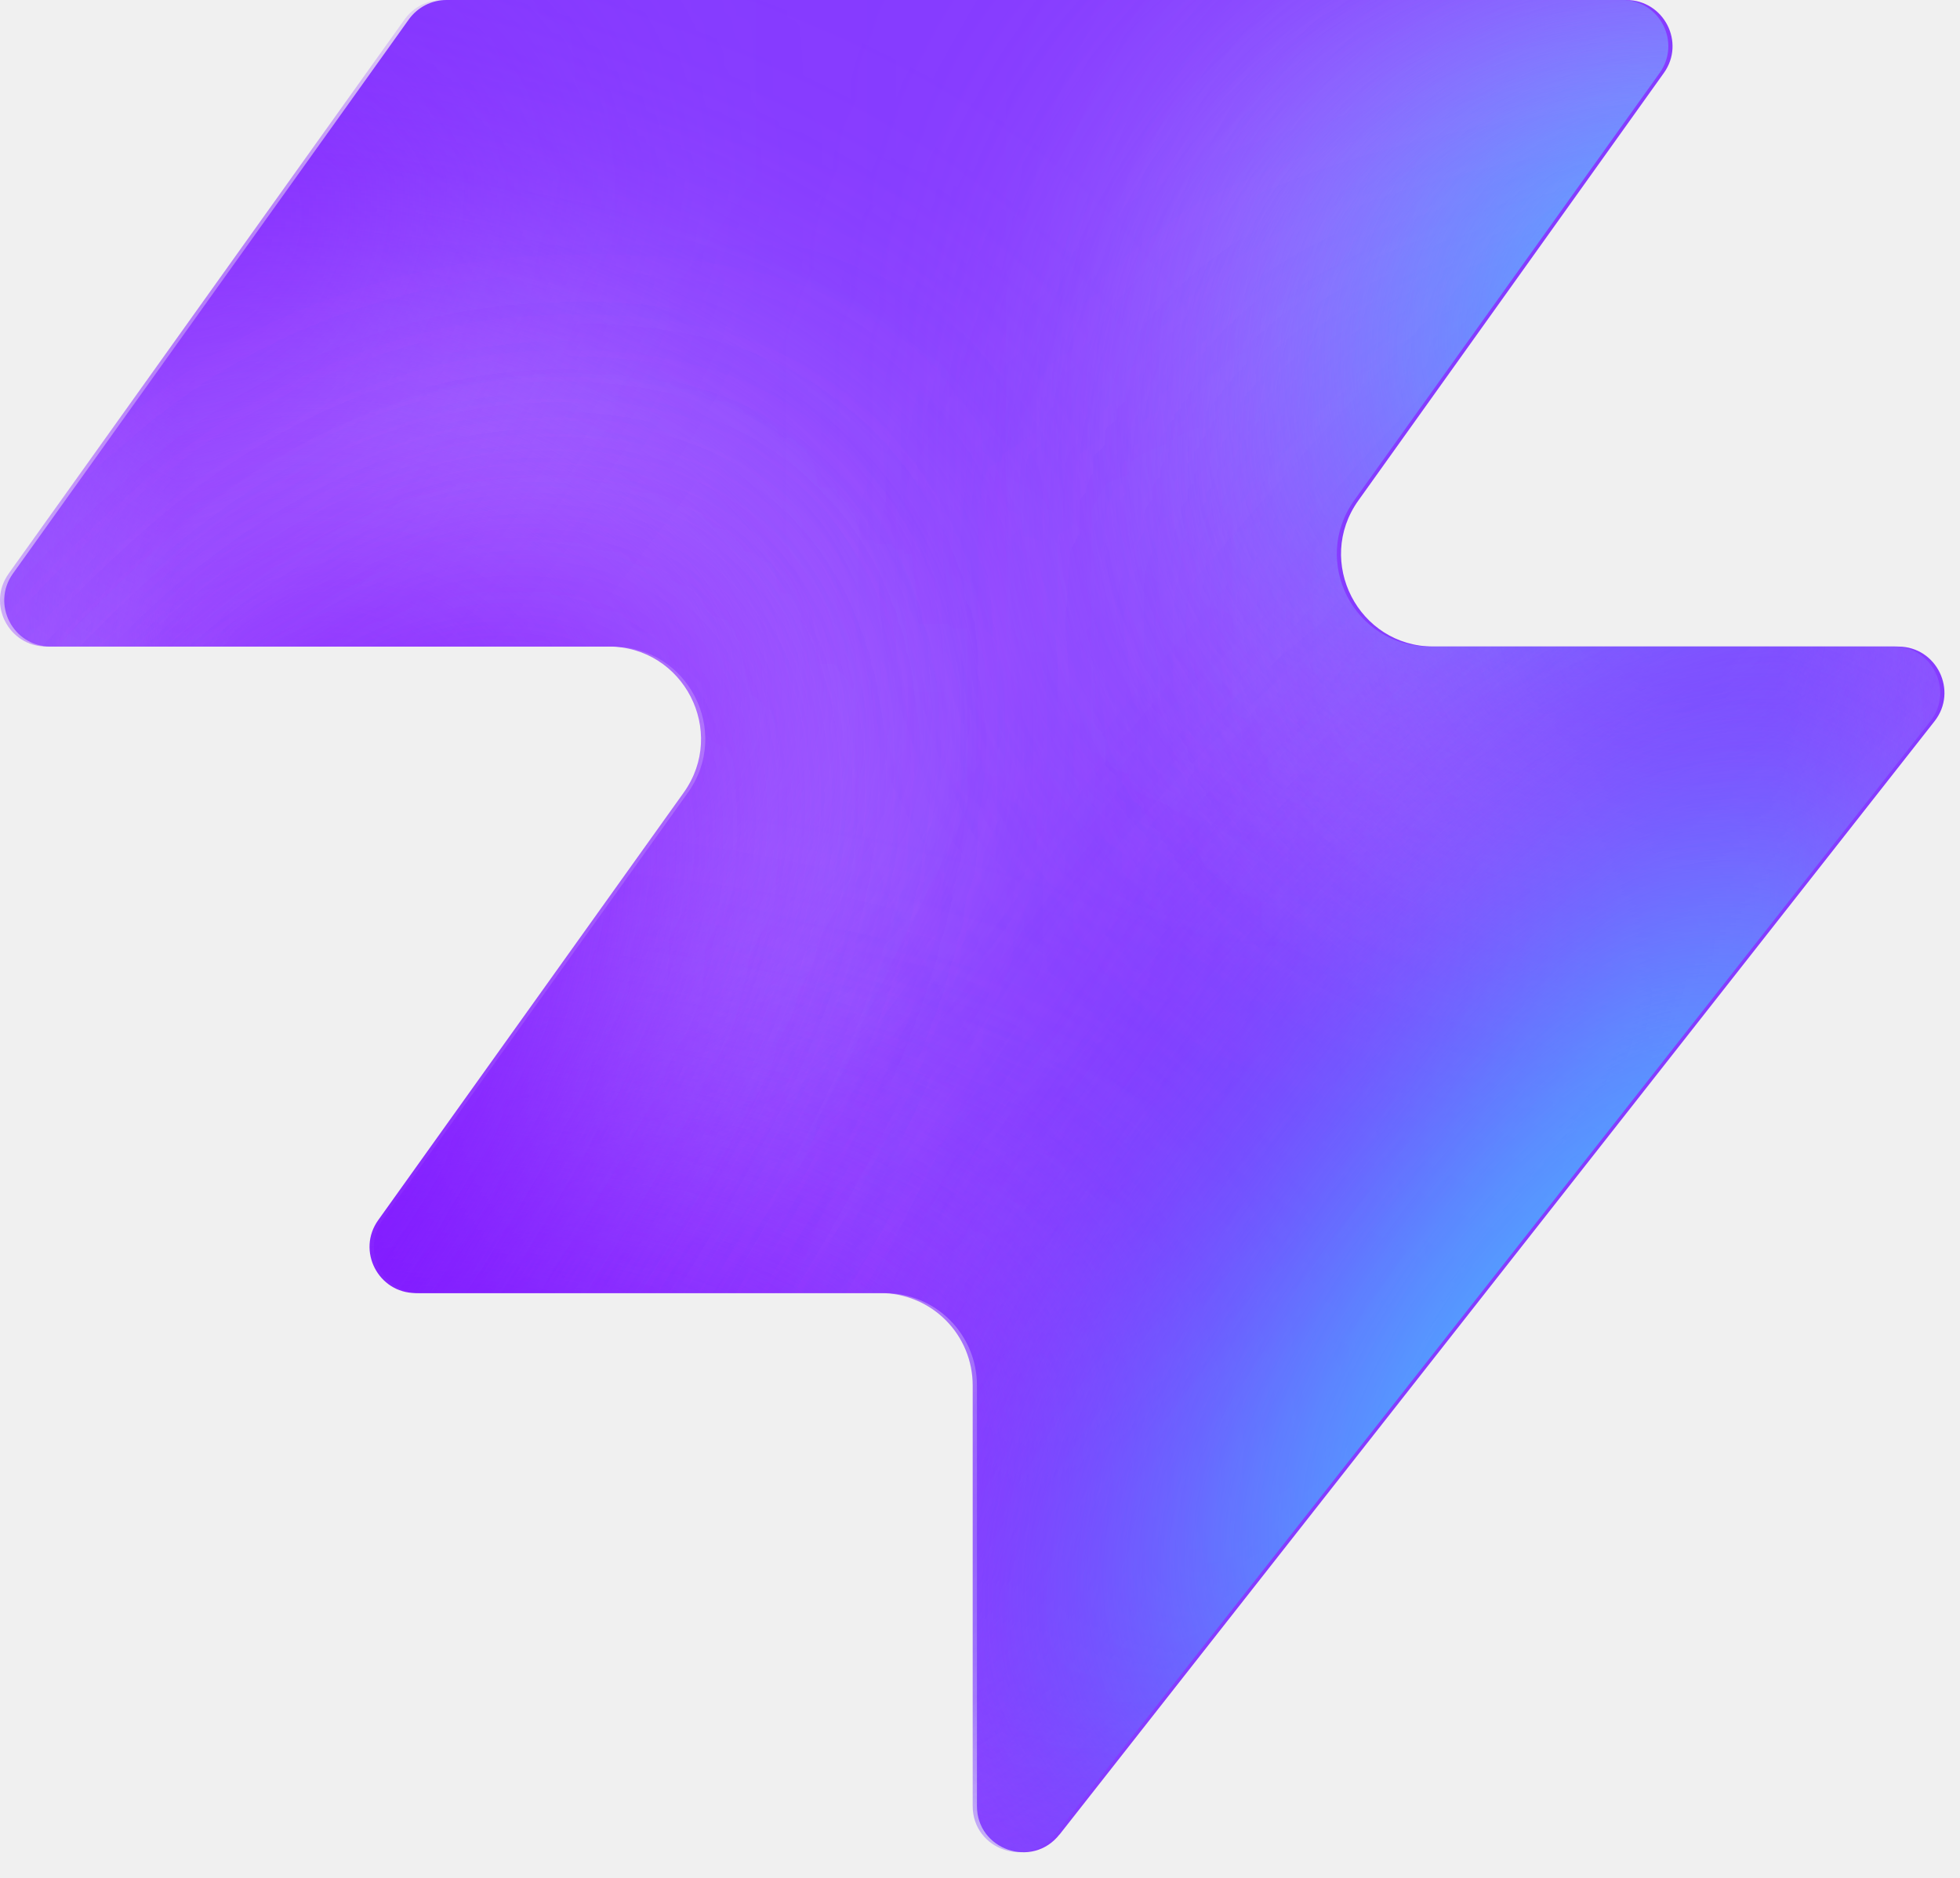
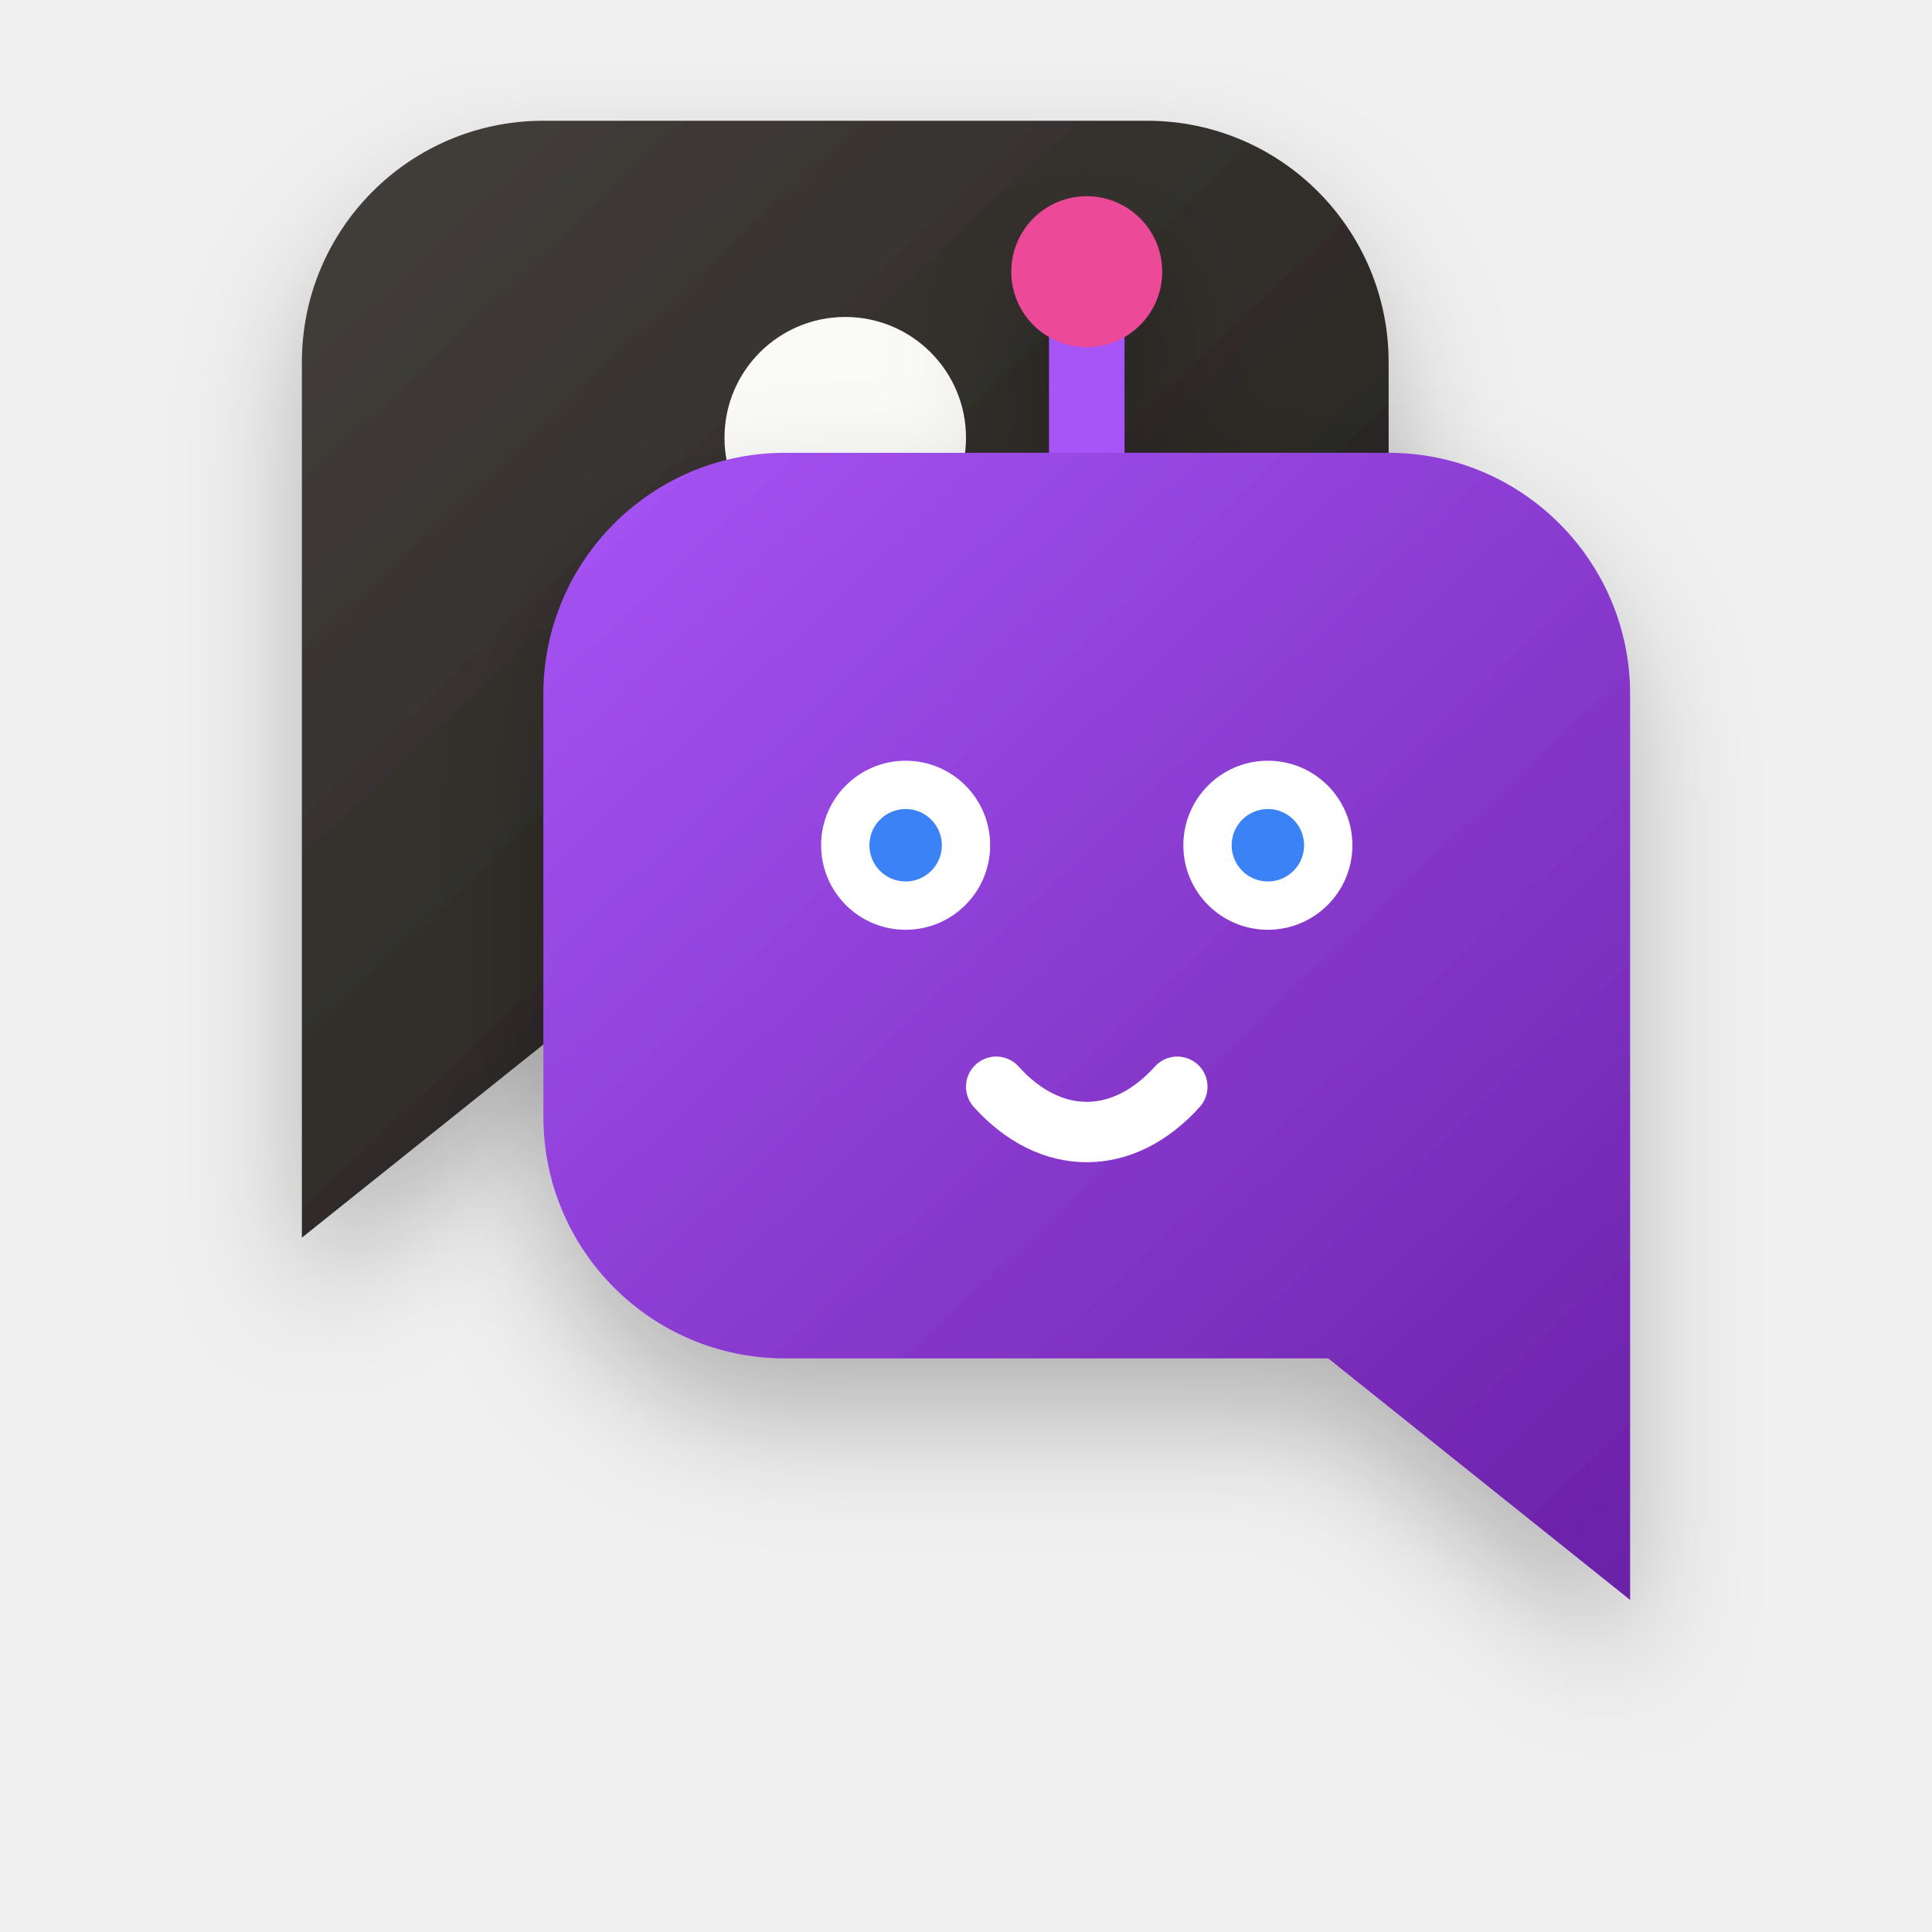
- <svg xmlns="http://www.w3.org/2000/svg" width="48" height="46" fill="none" viewBox="0 0 48 46">
-   <path fill="#863bff" d="M25.946 44.938c-.664.845-2.021.375-2.021-.698V33.937a2.26 2.26 0 0 0-2.262-2.262H10.287c-.92 0-1.456-1.04-.92-1.788l7.48-10.471c1.07-1.497 0-3.578-1.842-3.578H1.237c-.92 0-1.456-1.04-.92-1.788L10.013.474c.214-.297.556-.474.92-.474h28.894c.92 0 1.456 1.04.92 1.788l-7.48 10.471c-1.07 1.498 0 3.579 1.842 3.579h11.377c.943 0 1.473 1.088.89 1.83L25.947 44.94z" style="fill:#863bff;fill:color(display-p3 .525 .23 1);fill-opacity:1" />
-   <mask id="a" width="48" height="46" x="0" y="0" maskUnits="userSpaceOnUse" style="mask-type:alpha">
-     <path fill="#000" d="M25.842 44.938c-.664.844-2.021.375-2.021-.698V33.937a2.26 2.26 0 0 0-2.262-2.262H10.183c-.92 0-1.456-1.04-.92-1.788l7.48-10.471c1.07-1.498 0-3.579-1.842-3.579H1.133c-.92 0-1.456-1.04-.92-1.787L9.91.473c.214-.297.556-.474.92-.474h28.894c.92 0 1.456 1.04.92 1.788l-7.48 10.471c-1.07 1.498 0 3.578 1.842 3.578h11.377c.943 0 1.473 1.088.89 1.832L25.843 44.94z" style="fill:#000;fill-opacity:1" />
-   </mask>
-   <g mask="url(#a)">
-     <g filter="url(#b)">
-       <ellipse cx="5.508" cy="14.704" fill="#ede6ff" rx="5.508" ry="14.704" style="fill:#ede6ff;fill:color(display-p3 .927 .903 1);fill-opacity:1" transform="matrix(.00324 1 1 -.00324 -4.47 31.516)" />
-     </g>
-     <g filter="url(#c)">
-       <ellipse cx="10.399" cy="29.851" fill="#ede6ff" rx="10.399" ry="29.851" style="fill:#ede6ff;fill:color(display-p3 .927 .903 1);fill-opacity:1" transform="matrix(.00324 1 1 -.00324 -39.328 7.883)" />
-     </g>
-     <g filter="url(#d)">
-       <ellipse cx="5.508" cy="30.487" fill="#7e14ff" rx="5.508" ry="30.487" style="fill:#7e14ff;fill:color(display-p3 .492 .077 1);fill-opacity:1" transform="rotate(89.814 -25.913 -14.639)scale(1 -1)" />
-     </g>
-     <g filter="url(#e)">
-       <ellipse cx="5.508" cy="30.599" fill="#7e14ff" rx="5.508" ry="30.599" style="fill:#7e14ff;fill:color(display-p3 .492 .077 1);fill-opacity:1" transform="rotate(89.814 -32.644 -3.334)scale(1 -1)" />
-     </g>
-     <g filter="url(#f)">
-       <ellipse cx="5.508" cy="30.599" fill="#7e14ff" rx="5.508" ry="30.599" style="fill:#7e14ff;fill:color(display-p3 .492 .077 1);fill-opacity:1" transform="matrix(.00324 1 1 -.00324 -34.34 30.47)" />
-     </g>
-     <g filter="url(#g)">
-       <ellipse cx="14.072" cy="22.078" fill="#ede6ff" rx="14.072" ry="22.078" style="fill:#ede6ff;fill:color(display-p3 .927 .903 1);fill-opacity:1" transform="rotate(93.35 24.506 48.493)scale(-1 1)" />
-     </g>
-     <g filter="url(#h)">
-       <ellipse cx="3.47" cy="21.501" fill="#7e14ff" rx="3.47" ry="21.501" style="fill:#7e14ff;fill:color(display-p3 .492 .077 1);fill-opacity:1" transform="rotate(89.009 28.708 47.59)scale(-1 1)" />
-     </g>
-     <g filter="url(#i)">
-       <ellipse cx="3.47" cy="21.501" fill="#7e14ff" rx="3.47" ry="21.501" style="fill:#7e14ff;fill:color(display-p3 .492 .077 1);fill-opacity:1" transform="rotate(89.009 28.708 47.59)scale(-1 1)" />
-     </g>
-     <g filter="url(#j)">
-       <ellipse cx=".387" cy="8.972" fill="#7e14ff" rx="4.407" ry="29.108" style="fill:#7e14ff;fill:color(display-p3 .492 .077 1);fill-opacity:1" transform="rotate(39.51 .387 8.972)" />
-     </g>
-     <g filter="url(#k)">
-       <ellipse cx="47.523" cy="-6.092" fill="#7e14ff" rx="4.407" ry="29.108" style="fill:#7e14ff;fill:color(display-p3 .492 .077 1);fill-opacity:1" transform="rotate(37.892 47.523 -6.092)" />
-     </g>
-     <g filter="url(#l)">
-       <ellipse cx="41.412" cy="6.333" fill="#47bfff" rx="5.971" ry="9.665" style="fill:#47bfff;fill:color(display-p3 .28 .748 1);fill-opacity:1" transform="rotate(37.892 41.412 6.333)" />
-     </g>
-     <g filter="url(#m)">
-       <ellipse cx="-1.879" cy="38.332" fill="#7e14ff" rx="4.407" ry="29.108" style="fill:#7e14ff;fill:color(display-p3 .492 .077 1);fill-opacity:1" transform="rotate(37.892 -1.88 38.332)" />
-     </g>
-     <g filter="url(#n)">
-       <ellipse cx="-1.879" cy="38.332" fill="#7e14ff" rx="4.407" ry="29.108" style="fill:#7e14ff;fill:color(display-p3 .492 .077 1);fill-opacity:1" transform="rotate(37.892 -1.88 38.332)" />
-     </g>
-     <g filter="url(#o)">
-       <ellipse cx="35.651" cy="29.907" fill="#7e14ff" rx="4.407" ry="29.108" style="fill:#7e14ff;fill:color(display-p3 .492 .077 1);fill-opacity:1" transform="rotate(37.892 35.651 29.907)" />
-     </g>
-     <g filter="url(#p)">
-       <ellipse cx="38.418" cy="32.4" fill="#47bfff" rx="5.971" ry="15.297" style="fill:#47bfff;fill:color(display-p3 .28 .748 1);fill-opacity:1" transform="rotate(37.892 38.418 32.4)" />
-     </g>
-   </g>
+ <svg xmlns="http://www.w3.org/2000/svg" viewBox="0 0 64 64" fill="none">
  <defs>
-     <filter id="b" width="60.045" height="41.654" x="-19.77" y="16.149" color-interpolation-filters="sRGB" filterUnits="userSpaceOnUse">
-       <feFlood flood-opacity="0" result="BackgroundImageFix" />
-       <feBlend in="SourceGraphic" in2="BackgroundImageFix" result="shape" />
-       <feGaussianBlur result="effect1_foregroundBlur_2002_17158" stdDeviation="7.659" />
-     </filter>
-     <filter id="c" width="90.34" height="51.437" x="-54.613" y="-7.533" color-interpolation-filters="sRGB" filterUnits="userSpaceOnUse">
-       <feFlood flood-opacity="0" result="BackgroundImageFix" />
-       <feBlend in="SourceGraphic" in2="BackgroundImageFix" result="shape" />
-       <feGaussianBlur result="effect1_foregroundBlur_2002_17158" stdDeviation="7.659" />
-     </filter>
-     <filter id="d" width="79.355" height="29.4" x="-49.64" y="2.03" color-interpolation-filters="sRGB" filterUnits="userSpaceOnUse">
-       <feFlood flood-opacity="0" result="BackgroundImageFix" />
-       <feBlend in="SourceGraphic" in2="BackgroundImageFix" result="shape" />
-       <feGaussianBlur result="effect1_foregroundBlur_2002_17158" stdDeviation="4.596" />
-     </filter>
-     <filter id="e" width="79.579" height="29.4" x="-45.045" y="20.029" color-interpolation-filters="sRGB" filterUnits="userSpaceOnUse">
-       <feFlood flood-opacity="0" result="BackgroundImageFix" />
-       <feBlend in="SourceGraphic" in2="BackgroundImageFix" result="shape" />
-       <feGaussianBlur result="effect1_foregroundBlur_2002_17158" stdDeviation="4.596" />
-     </filter>
-     <filter id="f" width="79.579" height="29.4" x="-43.513" y="21.178" color-interpolation-filters="sRGB" filterUnits="userSpaceOnUse">
-       <feFlood flood-opacity="0" result="BackgroundImageFix" />
-       <feBlend in="SourceGraphic" in2="BackgroundImageFix" result="shape" />
-       <feGaussianBlur result="effect1_foregroundBlur_2002_17158" stdDeviation="4.596" />
-     </filter>
-     <filter id="g" width="74.749" height="58.852" x="15.756" y="-17.901" color-interpolation-filters="sRGB" filterUnits="userSpaceOnUse">
-       <feFlood flood-opacity="0" result="BackgroundImageFix" />
-       <feBlend in="SourceGraphic" in2="BackgroundImageFix" result="shape" />
-       <feGaussianBlur result="effect1_foregroundBlur_2002_17158" stdDeviation="7.659" />
-     </filter>
-     <filter id="h" width="61.377" height="25.362" x="23.548" y="2.284" color-interpolation-filters="sRGB" filterUnits="userSpaceOnUse">
-       <feFlood flood-opacity="0" result="BackgroundImageFix" />
-       <feBlend in="SourceGraphic" in2="BackgroundImageFix" result="shape" />
-       <feGaussianBlur result="effect1_foregroundBlur_2002_17158" stdDeviation="4.596" />
-     </filter>
-     <filter id="i" width="61.377" height="25.362" x="23.548" y="2.284" color-interpolation-filters="sRGB" filterUnits="userSpaceOnUse">
-       <feFlood flood-opacity="0" result="BackgroundImageFix" />
-       <feBlend in="SourceGraphic" in2="BackgroundImageFix" result="shape" />
-       <feGaussianBlur result="effect1_foregroundBlur_2002_17158" stdDeviation="4.596" />
-     </filter>
-     <filter id="j" width="56.045" height="63.649" x="-27.636" y="-22.853" color-interpolation-filters="sRGB" filterUnits="userSpaceOnUse">
-       <feFlood flood-opacity="0" result="BackgroundImageFix" />
-       <feBlend in="SourceGraphic" in2="BackgroundImageFix" result="shape" />
-       <feGaussianBlur result="effect1_foregroundBlur_2002_17158" stdDeviation="4.596" />
-     </filter>
-     <filter id="k" width="54.814" height="64.646" x="20.116" y="-38.415" color-interpolation-filters="sRGB" filterUnits="userSpaceOnUse">
-       <feFlood flood-opacity="0" result="BackgroundImageFix" />
-       <feBlend in="SourceGraphic" in2="BackgroundImageFix" result="shape" />
-       <feGaussianBlur result="effect1_foregroundBlur_2002_17158" stdDeviation="4.596" />
-     </filter>
-     <filter id="l" width="33.541" height="35.313" x="24.641" y="-11.323" color-interpolation-filters="sRGB" filterUnits="userSpaceOnUse">
-       <feFlood flood-opacity="0" result="BackgroundImageFix" />
-       <feBlend in="SourceGraphic" in2="BackgroundImageFix" result="shape" />
-       <feGaussianBlur result="effect1_foregroundBlur_2002_17158" stdDeviation="4.596" />
-     </filter>
-     <filter id="m" width="54.814" height="64.646" x="-29.286" y="6.009" color-interpolation-filters="sRGB" filterUnits="userSpaceOnUse">
-       <feFlood flood-opacity="0" result="BackgroundImageFix" />
-       <feBlend in="SourceGraphic" in2="BackgroundImageFix" result="shape" />
-       <feGaussianBlur result="effect1_foregroundBlur_2002_17158" stdDeviation="4.596" />
-     </filter>
-     <filter id="n" width="54.814" height="64.646" x="-29.286" y="6.009" color-interpolation-filters="sRGB" filterUnits="userSpaceOnUse">
-       <feFlood flood-opacity="0" result="BackgroundImageFix" />
-       <feBlend in="SourceGraphic" in2="BackgroundImageFix" result="shape" />
-       <feGaussianBlur result="effect1_foregroundBlur_2002_17158" stdDeviation="4.596" />
-     </filter>
-     <filter id="o" width="54.814" height="64.646" x="8.244" y="-2.416" color-interpolation-filters="sRGB" filterUnits="userSpaceOnUse">
-       <feFlood flood-opacity="0" result="BackgroundImageFix" />
-       <feBlend in="SourceGraphic" in2="BackgroundImageFix" result="shape" />
-       <feGaussianBlur result="effect1_foregroundBlur_2002_17158" stdDeviation="4.596" />
-     </filter>
-     <filter id="p" width="39.409" height="43.623" x="18.713" y="10.588" color-interpolation-filters="sRGB" filterUnits="userSpaceOnUse">
-       <feFlood flood-opacity="0" result="BackgroundImageFix" />
-       <feBlend in="SourceGraphic" in2="BackgroundImageFix" result="shape" />
-       <feGaussianBlur result="effect1_foregroundBlur_2002_17158" stdDeviation="4.596" />
+     <linearGradient id="robotGrad" x1="18" y1="14" x2="54" y2="52" gradientUnits="userSpaceOnUse">
+       <stop offset="0%" stop-color="#a855f7" />
+       <stop offset="100%" stop-color="#6b21a8" />
+     </linearGradient>
+     <linearGradient id="userGrad" x1="10" y1="4" x2="46" y2="42" gradientUnits="userSpaceOnUse">
+       <stop offset="0%" stop-color="#44403c" />
+       <stop offset="100%" stop-color="#1c1917" />
+     </linearGradient>
+     <filter id="glow" x="0" y="0" width="64" height="64" filterUnits="userSpaceOnUse">
+       <feDropShadow dx="0" dy="2" stdDeviation="2" flood-color="#000000" flood-opacity="0.25" />
    </filter>
  </defs>
+   <g filter="url(#glow)">
+     <path d="M10 12C10 7.582 13.582 4 18 4H38C42.418 4 46 7.582 46 12V25C46 29.418 42.418 33 38 33H20L10 41V12Z" fill="url(#userGrad)" />
+     <circle cx="28" cy="14.5" r="4" fill="#fafaf9" />
+     <path d="M20 27C20 23 23.5 22 28 22C32.5 22 36 23 36 27" stroke="#fafaf9" stroke-width="2.5" stroke-linecap="round" />
+   </g>
+   <g filter="url(#glow)">
+     <path d="M36 17V10" stroke="#a855f7" stroke-width="2.5" stroke-linecap="round" />
+     <circle cx="36" cy="9" r="2.5" fill="#ec4899" />
+     <path d="M54 23C54 18.582 50.418 15 46 15H26C21.582 15 18 18.582 18 23V37C18 41.418 21.582 45 26 45H44L54 53V23Z" fill="url(#robotGrad)" />
+     <circle cx="30" cy="28" r="2.8" fill="#ffffff" />
+     <circle cx="30" cy="28" r="1.2" fill="#3b82f6" />
+     <circle cx="42" cy="28" r="2.8" fill="#ffffff" />
+     <circle cx="42" cy="28" r="1.2" fill="#3b82f6" />
+     <path d="M33 36C34.8 38 37.2 38 39 36" stroke="#ffffff" stroke-width="2" stroke-linecap="round" />
+   </g>
</svg>
